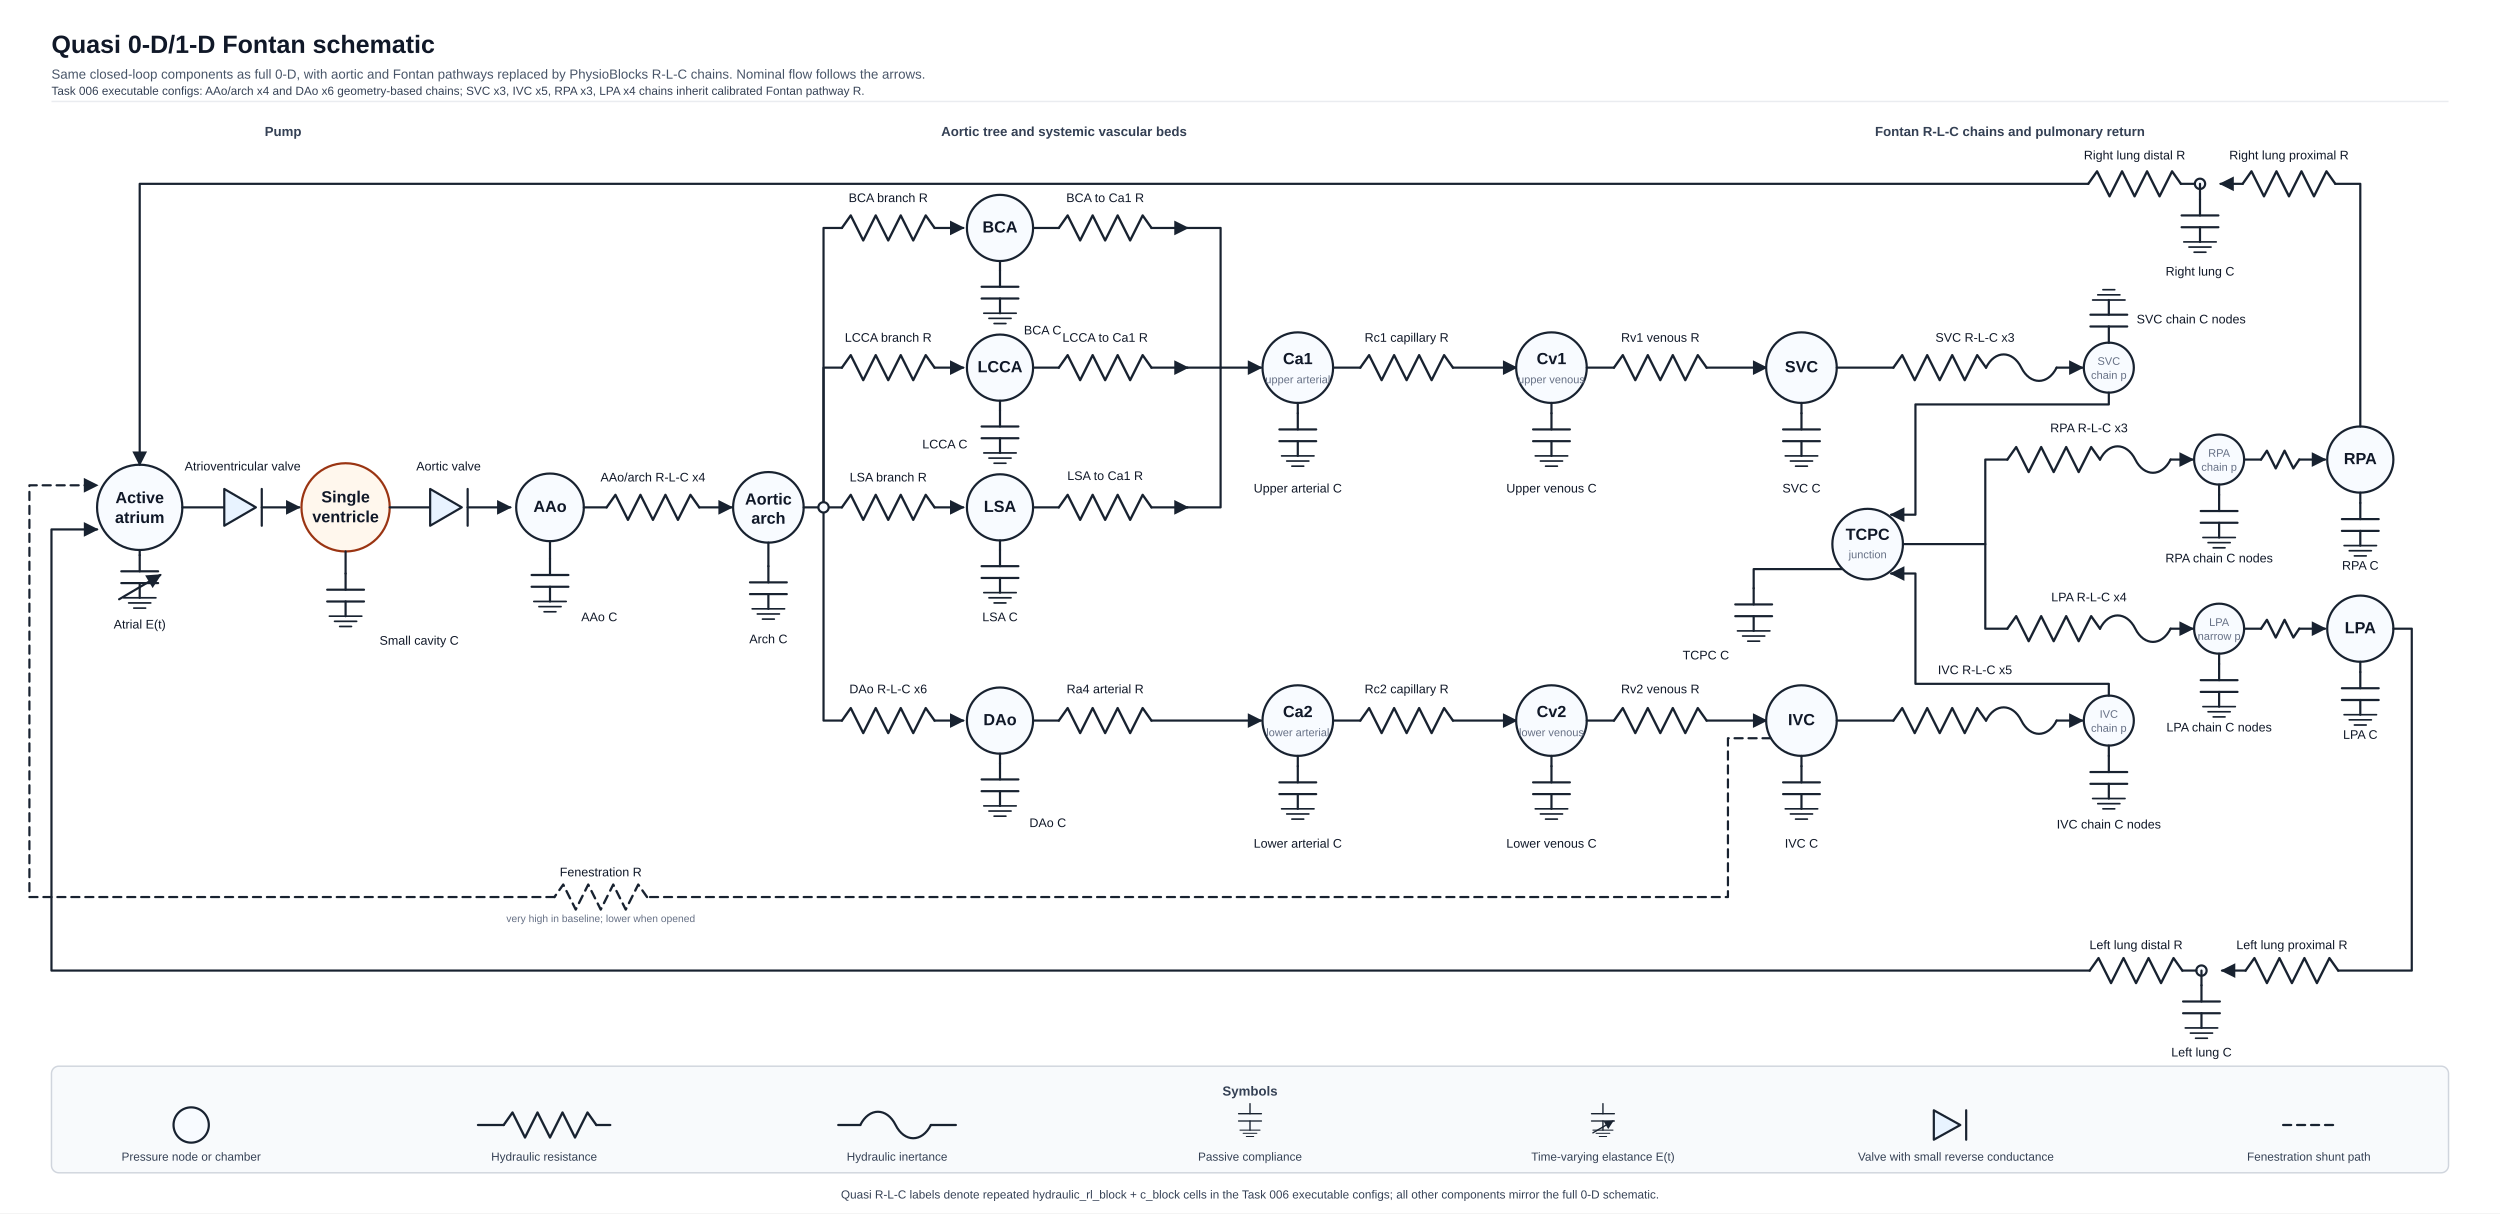
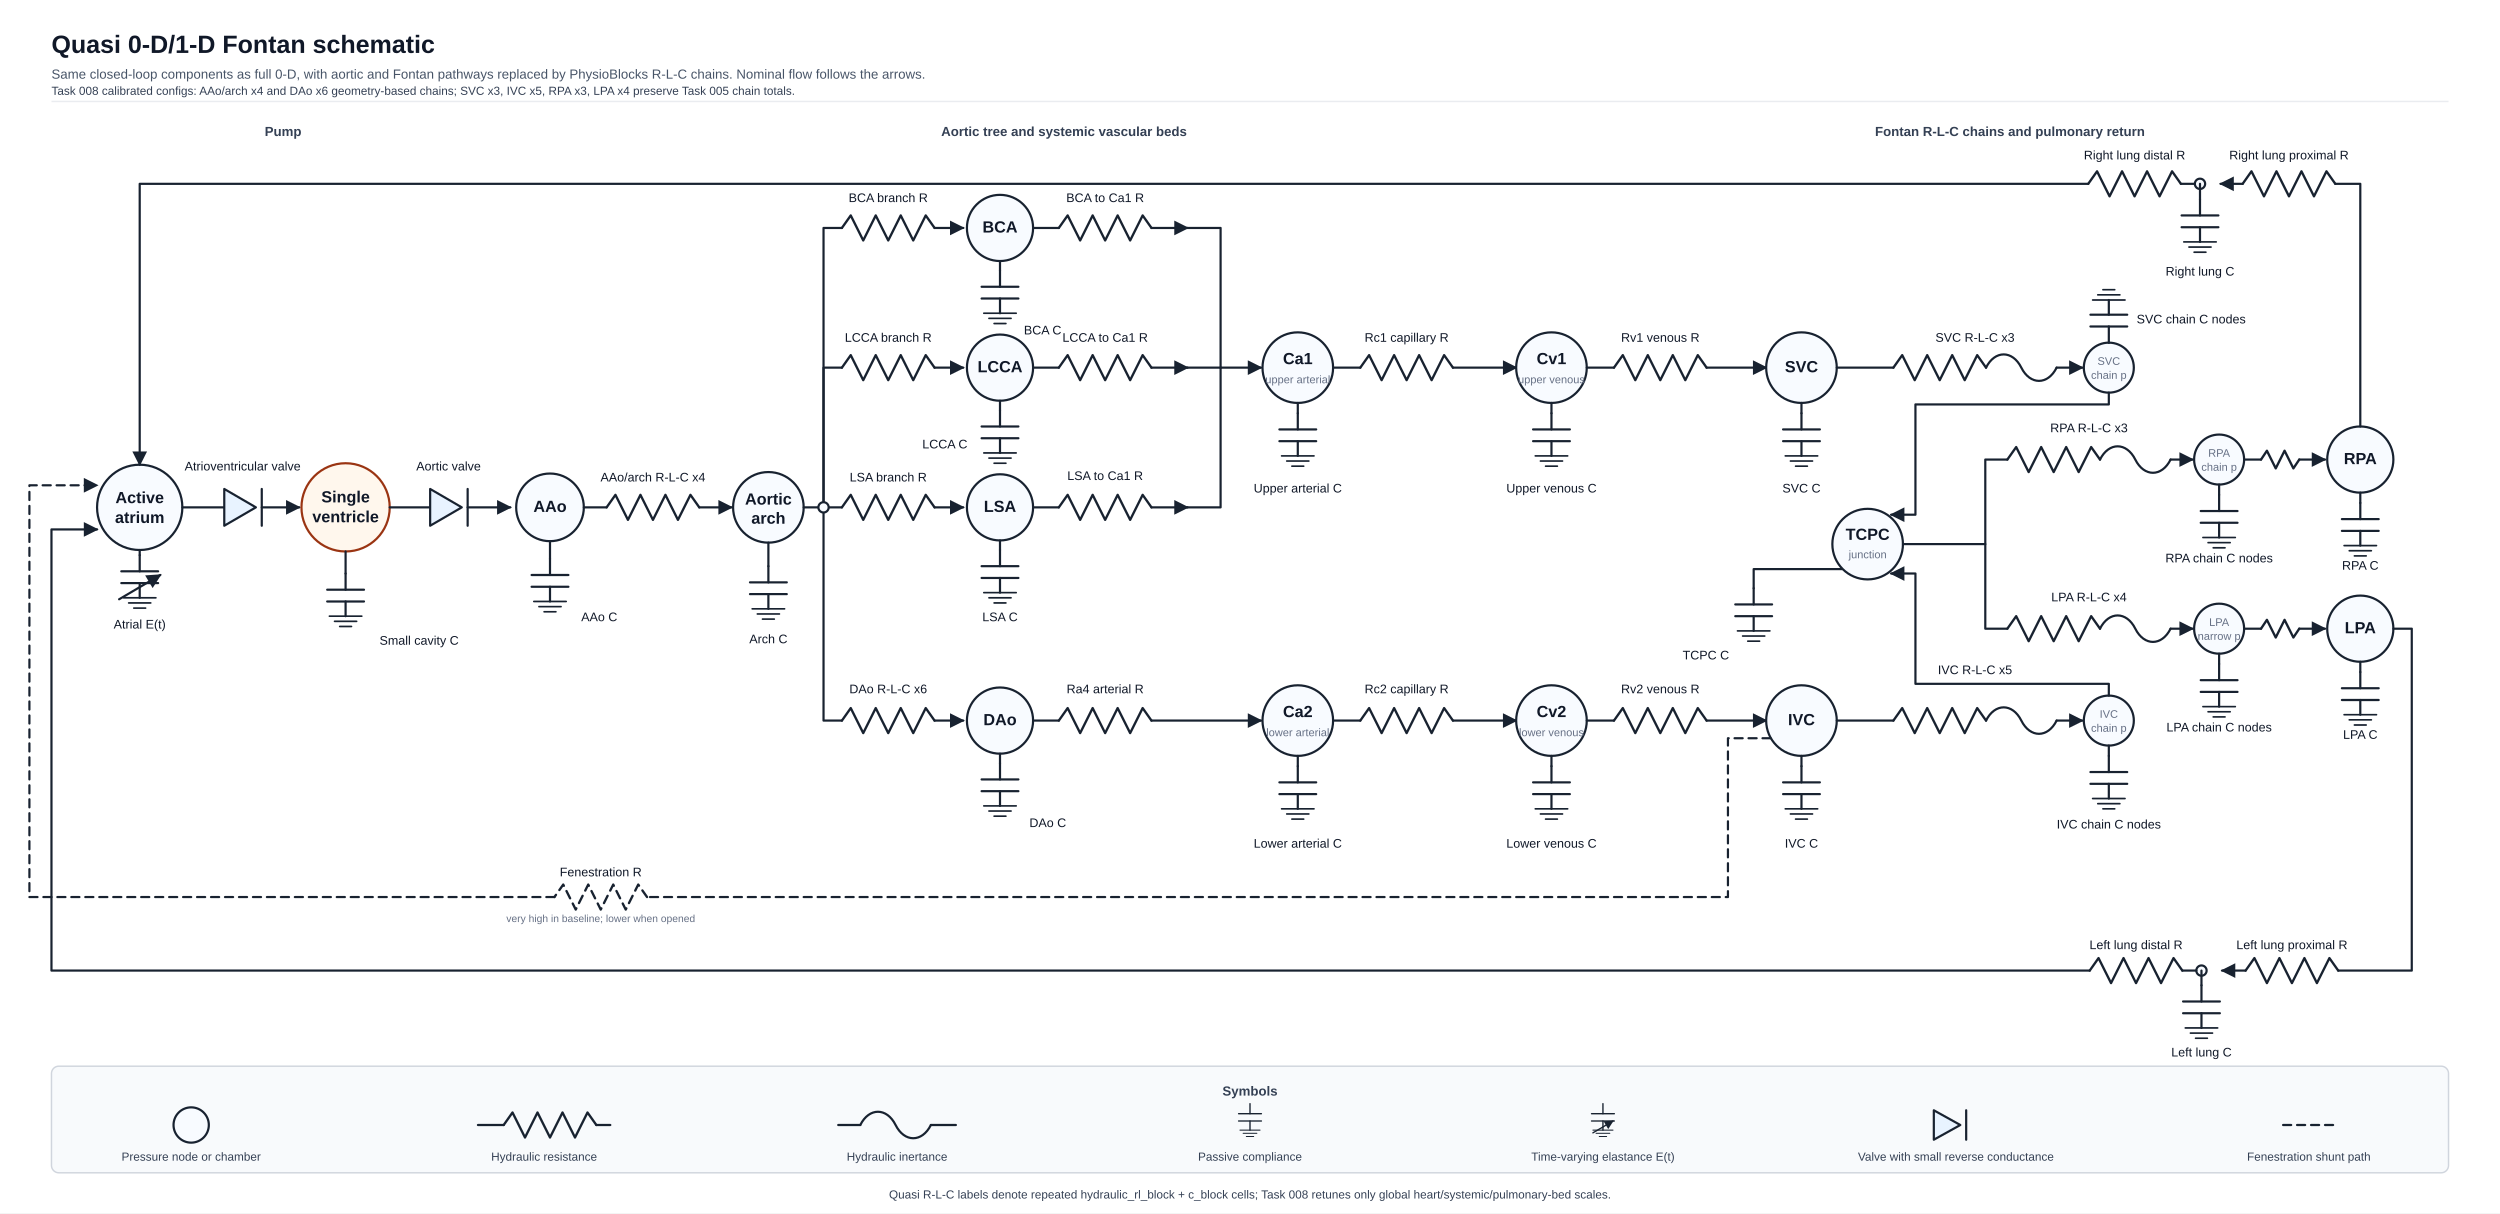
<svg xmlns="http://www.w3.org/2000/svg" width="3400" height="1650" viewBox="0 0 3400 1650" role="img" aria-labelledby="title desc">
  <defs>
    <marker id="arrow" viewBox="0 0 12 12" refX="10" refY="6" markerWidth="8" markerHeight="8" orient="auto-start-reverse">
      <path d="M 1 1 L 11 6 L 1 11 z" fill="#182230" />
    </marker>
    <style>
      .page { fill: #ffffff; }
      .title { font: 700 34px Arial, Helvetica, sans-serif; fill: #101828; }
      .subtitle { font: 18px Arial, Helvetica, sans-serif; fill: #475467; }
      .band-title { font: 700 18px Arial, Helvetica, sans-serif; fill: #344054; }
      .wire { fill: none; stroke: #182230; stroke-width: 3; stroke-linecap: round; stroke-linejoin: round; }
      .flow { fill: none; stroke: #182230; stroke-width: 3; stroke-linecap: round; stroke-linejoin: round; marker-end: url(#arrow); }
      .resistor { fill: none; stroke: #182230; stroke-width: 3.2; stroke-linecap: round; stroke-linejoin: round; }
      .inductor { fill: none; stroke: #182230; stroke-width: 3; stroke-linecap: round; stroke-linejoin: round; }
      .dash { stroke-dasharray: 11 8; }
      .node { fill: #f8fbff; stroke: #182230; stroke-width: 3; }
      .pump { fill: #fff7ed; stroke: #9a3412; stroke-width: 3; }
      .node-label { font: 700 22px Arial, Helvetica, sans-serif; fill: #101828; text-anchor: middle; dominant-baseline: middle; }
      .small { font: 15px Arial, Helvetica, sans-serif; fill: #667085; text-anchor: middle; dominant-baseline: middle; }
      .label { font: 17px Arial, Helvetica, sans-serif; fill: #101828; text-anchor: middle; dominant-baseline: middle; }
      .note { font: 14px Arial, Helvetica, sans-serif; fill: #667085; text-anchor: middle; dominant-baseline: middle; }
      .cap { fill: none; stroke: #182230; stroke-width: 3; stroke-linecap: round; }
      .ground { fill: none; stroke: #182230; stroke-width: 2.3; stroke-linecap: round; }
      .valve { fill: #e8f3ff; stroke: #182230; stroke-width: 3; stroke-linejoin: round; }
      .valve-line { stroke: #182230; stroke-width: 3; stroke-linecap: round; }
      .legend { fill: #f8fafc; stroke: #d0d5dd; stroke-width: 2; rx: 10; }
      .legend-text { font: 16px Arial, Helvetica, sans-serif; fill: #344054; dominant-baseline: middle; }
      .section-line { stroke: #eaecf0; stroke-width: 2; }
      .calibration { font: 16px Arial, Helvetica, sans-serif; fill: #344054; }
    </style>
    <g id="cap-down">
      <line x1="0" y1="0" x2="0" y2="22" class="wire" />
      <line x1="-25" y1="22" x2="25" y2="22" class="cap" />
      <line x1="-25" y1="38" x2="25" y2="38" class="cap" />
      <line x1="0" y1="38" x2="0" y2="58" class="wire" />
      <line x1="-22" y1="58" x2="22" y2="58" class="ground" />
      <line x1="-15" y1="65" x2="15" y2="65" class="ground" />
      <line x1="-8" y1="72" x2="8" y2="72" class="ground" />
    </g>
  </defs>
  <rect class="page" x="0" y="0" width="3400" height="1650" />
  <text class="title" x="70" y="72">Quasi 0-D/1-D Fontan schematic</text>
  <text class="subtitle" x="70" y="107">Same closed-loop components as full 0-D, with aortic and Fontan pathways replaced by PhysioBlocks R-L-C chains. Nominal flow follows the arrows.</text>
-   <text class="calibration" x="70" y="129">Task 006 executable configs: AAo/arch x4 and DAo x6 geometry-based chains; SVC x3, IVC x5, RPA x3, LPA x4 chains inherit calibrated Fontan pathway R.</text>
+   <text class="calibration" x="70" y="129">Task 008 calibrated configs: AAo/arch x4 and DAo x6 geometry-based chains; SVC x3, IVC x5, RPA x3, LPA x4 preserve Task 005 chain totals.</text>
  <line class="section-line" x1="70" y1="138" x2="3330" y2="138" />
  <text class="band-title" x="360" y="185">Pump</text>
  <text class="band-title" x="1280" y="185">Aortic tree and systemic vascular beds</text>
  <text class="band-title" x="2550" y="185">Fontan R-L-C chains and pulmonary return</text>
  <g transform="translate(0 80)">
    <circle class="node" cx="190" cy="610" r="58" />
    <text class="node-label" x="190" y="598">Active</text>
    <text class="node-label" x="190" y="625">atrium</text>
    <line class="wire" x1="190" y1="668" x2="190" y2="675" />
    <use href="#cap-down" transform="translate(190 675)" />
    <line class="flow" x1="162" y1="735" x2="218" y2="702" />
    <text class="label" x="190" y="770">Atrial E(t)</text>
    <line class="wire" x1="248" y1="610" x2="305" y2="610" />
    <polygon class="valve" points="305,585 305,635 348,610" />
    <line class="valve-line" x1="356" y1="585" x2="356" y2="635" />
    <line class="flow" x1="356" y1="610" x2="407" y2="610" />
    <text class="label" x="330" y="555">Atrioventricular valve</text>
    <circle class="pump" cx="470" cy="610" r="60" />
    <text class="node-label" x="470" y="597">Single</text>
    <text class="node-label" x="470" y="624">ventricle</text>
    <line class="wire" x1="470" y1="670" x2="470" y2="700" />
    <use href="#cap-down" transform="translate(470 700)" />
    <text class="label" x="570" y="792">Small cavity C</text>
    <line class="wire" x1="530" y1="610" x2="585" y2="610" />
    <polygon class="valve" points="585,585 585,635 628,610" />
    <line class="valve-line" x1="636" y1="585" x2="636" y2="635" />
    <line class="flow" x1="636" y1="610" x2="694" y2="610" />
    <text class="label" x="610" y="555">Aortic valve</text>
    <circle class="node" cx="748" cy="610" r="46" />
    <text class="node-label" x="748" y="610">AAo</text>
    <line class="wire" x1="748" y1="656" x2="748" y2="680" />
    <use href="#cap-down" transform="translate(748 680)" />
    <text class="label" x="815" y="760">AAo C</text>
    <line class="wire" x1="794" y1="610" x2="825" y2="610" />
    <polyline class="resistor" points="825,610 837,593 854,627 871,593 888,627 905,593 922,627 939,593 951,610" />
    <line class="flow" x1="951" y1="610" x2="995" y2="610" />
    <text class="label" x="888" y="570">AAo/arch R-L-C x4</text>
    <circle class="node" cx="1045" cy="610" r="48" />
    <text class="node-label" x="1045" y="600">Aortic</text>
    <text class="node-label" x="1045" y="626">arch</text>
    <line class="wire" x1="1045" y1="658" x2="1045" y2="690" />
    <use href="#cap-down" transform="translate(1045 690)" />
    <text class="label" x="1045" y="790">Arch C</text>
    <path class="wire" d="M 1093 610 L 1120 610 L 1120 230 L 1145 230" />
    <path class="wire" d="M 1120 610 L 1120 420 L 1145 420" />
    <path class="wire" d="M 1120 610 L 1145 610" />
    <path class="wire" d="M 1120 610 L 1120 900 L 1145 900" />
    <circle class="node" cx="1120" cy="610" r="7" />
    <polyline class="resistor" points="1145,230 1157,213 1174,247 1191,213 1208,247 1225,213 1242,247 1259,213 1271,230" />
    <line class="flow" x1="1271" y1="230" x2="1310" y2="230" />
    <text class="label" x="1208" y="190">BCA branch R</text>
    <circle class="node" cx="1360" cy="230" r="45" />
    <text class="node-label" x="1360" y="230">BCA</text>
    <line class="wire" x1="1360" y1="275" x2="1360" y2="288" />
    <use href="#cap-down" transform="translate(1360 288)" />
    <text class="label" x="1418" y="370">BCA C</text>
    <line class="wire" x1="1405" y1="230" x2="1440" y2="230" />
    <polyline class="resistor" points="1440,230 1452,213 1469,247 1486,213 1503,247 1520,213 1537,247 1554,213 1566,230" />
    <line class="flow" x1="1566" y1="230" x2="1615" y2="230" />
    <text class="label" x="1503" y="190">BCA to Ca1 R</text>
    <polyline class="resistor" points="1145,420 1157,403 1174,437 1191,403 1208,437 1225,403 1242,437 1259,403 1271,420" />
    <line class="flow" x1="1271" y1="420" x2="1310" y2="420" />
    <text class="label" x="1208" y="380">LCCA branch R</text>
    <circle class="node" cx="1360" cy="420" r="45" />
    <text class="node-label" x="1360" y="420">LCCA</text>
    <line class="wire" x1="1360" y1="465" x2="1360" y2="478" />
    <use href="#cap-down" transform="translate(1360 478)" />
    <text class="label" x="1285" y="525">LCCA C</text>
    <line class="wire" x1="1405" y1="420" x2="1440" y2="420" />
    <polyline class="resistor" points="1440,420 1452,403 1469,437 1486,403 1503,437 1520,403 1537,437 1554,403 1566,420" />
    <line class="flow" x1="1566" y1="420" x2="1615" y2="420" />
    <text class="label" x="1503" y="380">LCCA to Ca1 R</text>
    <polyline class="resistor" points="1145,610 1157,593 1174,627 1191,593 1208,627 1225,593 1242,627 1259,593 1271,610" />
    <line class="flow" x1="1271" y1="610" x2="1310" y2="610" />
    <text class="label" x="1208" y="570">LSA branch R</text>
    <circle class="node" cx="1360" cy="610" r="45" />
    <text class="node-label" x="1360" y="610">LSA</text>
    <line class="wire" x1="1360" y1="655" x2="1360" y2="668" />
    <use href="#cap-down" transform="translate(1360 668)" />
    <text class="label" x="1360" y="760">LSA C</text>
    <line class="wire" x1="1405" y1="610" x2="1440" y2="610" />
    <polyline class="resistor" points="1440,610 1452,593 1469,627 1486,593 1503,627 1520,593 1537,627 1554,593 1566,610" />
    <line class="flow" x1="1566" y1="610" x2="1615" y2="610" />
    <text class="label" x="1503" y="568">LSA to Ca1 R</text>
    <path class="wire" d="M 1615 230 L 1660 230 L 1660 420" />
    <path class="wire" d="M 1615 420 L 1660 420" />
    <path class="wire" d="M 1615 610 L 1660 610 L 1660 420" />
    <line class="flow" x1="1660" y1="420" x2="1715" y2="420" />
    <circle class="node" cx="1765" cy="420" r="48" />
    <text class="node-label" x="1765" y="409">Ca1</text>
    <text class="small" x="1765" y="437">upper arterial</text>
    <line class="wire" x1="1765" y1="468" x2="1765" y2="482" />
    <use href="#cap-down" transform="translate(1765 482)" />
    <text class="label" x="1765" y="585">Upper arterial C</text>
    <line class="wire" x1="1813" y1="420" x2="1850" y2="420" />
    <polyline class="resistor" points="1850,420 1862,403 1879,437 1896,403 1913,437 1930,403 1947,437 1964,403 1976,420" />
    <line class="flow" x1="1976" y1="420" x2="2062" y2="420" />
    <text class="label" x="1913" y="380">Rc1 capillary R</text>
    <circle class="node" cx="2110" cy="420" r="48" />
    <text class="node-label" x="2110" y="409">Cv1</text>
    <text class="small" x="2110" y="437">upper venous</text>
    <line class="wire" x1="2110" y1="468" x2="2110" y2="482" />
    <use href="#cap-down" transform="translate(2110 482)" />
    <text class="label" x="2110" y="585">Upper venous C</text>
    <line class="wire" x1="2158" y1="420" x2="2195" y2="420" />
    <polyline class="resistor" points="2195,420 2207,403 2224,437 2241,403 2258,437 2275,403 2292,437 2309,403 2321,420" />
    <line class="flow" x1="2321" y1="420" x2="2402" y2="420" />
    <text class="label" x="2258" y="380">Rv1 venous R</text>
    <circle class="node" cx="2450" cy="420" r="48" />
    <text class="node-label" x="2450" y="420">SVC</text>
    <line class="wire" x1="2450" y1="468" x2="2450" y2="482" />
    <use href="#cap-down" transform="translate(2450 482)" />
    <text class="label" x="2450" y="585">SVC C</text>
    <polyline class="resistor" points="1145,900 1157,883 1174,917 1191,883 1208,917 1225,883 1242,917 1259,883 1271,900" />
    <line class="flow" x1="1271" y1="900" x2="1310" y2="900" />
    <text class="label" x="1208" y="858">DAo R-L-C x6</text>
    <circle class="node" cx="1360" cy="900" r="45" />
    <text class="node-label" x="1360" y="900">DAo</text>
    <line class="wire" x1="1360" y1="945" x2="1360" y2="958" />
    <use href="#cap-down" transform="translate(1360 958)" />
    <text class="label" x="1425" y="1040">DAo C</text>
    <line class="wire" x1="1405" y1="900" x2="1440" y2="900" />
    <polyline class="resistor" points="1440,900 1452,883 1469,917 1486,883 1503,917 1520,883 1537,917 1554,883 1566,900" />
    <line class="flow" x1="1566" y1="900" x2="1715" y2="900" />
    <text class="label" x="1503" y="858">Ra4 arterial R</text>
    <circle class="node" cx="1765" cy="900" r="48" />
    <text class="node-label" x="1765" y="889">Ca2</text>
    <text class="small" x="1765" y="917">lower arterial</text>
    <line class="wire" x1="1765" y1="948" x2="1765" y2="962" />
    <use href="#cap-down" transform="translate(1765 962)" />
    <text class="label" x="1765" y="1068">Lower arterial C</text>
    <line class="wire" x1="1813" y1="900" x2="1850" y2="900" />
    <polyline class="resistor" points="1850,900 1862,883 1879,917 1896,883 1913,917 1930,883 1947,917 1964,883 1976,900" />
    <line class="flow" x1="1976" y1="900" x2="2062" y2="900" />
    <text class="label" x="1913" y="858">Rc2 capillary R</text>
    <circle class="node" cx="2110" cy="900" r="48" />
    <text class="node-label" x="2110" y="889">Cv2</text>
    <text class="small" x="2110" y="917">lower venous</text>
    <line class="wire" x1="2110" y1="948" x2="2110" y2="962" />
    <use href="#cap-down" transform="translate(2110 962)" />
    <text class="label" x="2110" y="1068">Lower venous C</text>
    <line class="wire" x1="2158" y1="900" x2="2195" y2="900" />
    <polyline class="resistor" points="2195,900 2207,883 2224,917 2241,883 2258,917 2275,883 2292,917 2309,883 2321,900" />
    <line class="flow" x1="2321" y1="900" x2="2402" y2="900" />
    <text class="label" x="2258" y="858">Rv2 venous R</text>
    <circle class="node" cx="2450" cy="900" r="48" />
    <text class="node-label" x="2450" y="900">IVC</text>
    <line class="wire" x1="2450" y1="948" x2="2450" y2="962" />
    <use href="#cap-down" transform="translate(2450 962)" />
    <text class="label" x="2450" y="1068">IVC C</text>
    <circle class="node" cx="2540" cy="660" r="48" />
    <text class="node-label" x="2540" y="648">TCPC</text>
    <text class="small" x="2540" y="675">junction</text>
    <path class="wire" d="M 2505 694 L 2385 694 L 2385 720" />
    <use href="#cap-down" transform="translate(2385 720)" />
    <text class="label" x="2320" y="812">TCPC C</text>
    <path class="wire" d="M 2498 420 L 2575 420" />
    <polyline class="resistor" points="2575,420 2587,403 2604,437 2621,403 2638,437 2655,403 2672,437 2689,403 2701,420" />
    <path class="inductor" d="M 2701 420 C 2713 396 2737 396 2749 420 C 2761 444 2785 444 2797 420" />
    <line class="flow" x1="2797" y1="420" x2="2832" y2="420" />
    <text class="label" x="2686" y="380">SVC R-L-C x3</text>
    <circle class="node" cx="2868" cy="420" r="34" />
    <text class="small" x="2868" y="412">SVC</text>
    <text class="small" x="2868" y="431">chain p</text>
    <line class="wire" x1="2868" y1="386" x2="2868" y2="386" />
    <use href="#cap-down" transform="translate(2868 386) rotate(180)" />
    <text class="label" x="2980" y="355">SVC chain C nodes</text>
    <path class="flow" d="M 2868 454 L 2868 470 L 2605 470 L 2605 620 L 2572 620" />
    <path class="wire" d="M 2498 900 L 2575 900" />
    <polyline class="resistor" points="2575,900 2587,883 2604,917 2621,883 2638,917 2655,883 2672,917 2689,883 2701,900" />
    <path class="inductor" d="M 2701 900 C 2713 876 2737 876 2749 900 C 2761 924 2785 924 2797 900" />
    <line class="flow" x1="2797" y1="900" x2="2832" y2="900" />
    <text class="label" x="2686" y="832">IVC R-L-C x5</text>
    <circle class="node" cx="2868" cy="900" r="34" />
    <text class="small" x="2868" y="892">IVC</text>
    <text class="small" x="2868" y="911">chain p</text>
    <line class="wire" x1="2868" y1="934" x2="2868" y2="948" />
    <use href="#cap-down" transform="translate(2868 948)" />
    <text class="label" x="2868" y="1042">IVC chain C nodes</text>
    <path class="flow" d="M 2868 866 L 2868 850 L 2605 850 L 2605 700 L 2572 700" />
    <path class="wire" d="M 2588 660 L 2700 660 L 2700 545 L 2730 545" />
    <polyline class="resistor" points="2730,545 2742,528 2759,562 2776,528 2793,562 2810,528 2827,562 2844,528 2856,545" />
    <path class="inductor" d="M 2856 545 C 2868 521 2892 521 2904 545 C 2916 569 2940 569 2952 545" />
    <line class="flow" x1="2952" y1="545" x2="2982" y2="545" />
    <text class="label" x="2841" y="503">RPA R-L-C x3</text>
    <circle class="node" cx="3018" cy="545" r="34" />
    <text class="small" x="3018" y="537">RPA</text>
    <text class="small" x="3018" y="556">chain p</text>
    <line class="wire" x1="3018" y1="579" x2="3018" y2="593" />
    <use href="#cap-down" transform="translate(3018 593)" />
    <text class="label" x="3018" y="680">RPA chain C nodes</text>
    <line class="wire" x1="3052" y1="545" x2="3075" y2="545" />
    <polyline class="resistor" points="3075,545 3083,533 3095,557 3107,533 3119,557 3127,545" />
    <line class="flow" x1="3127" y1="545" x2="3162" y2="545" />
    <circle class="node" cx="3210" cy="545" r="45" />
    <text class="node-label" x="3210" y="545">RPA</text>
    <line class="wire" x1="3210" y1="590" x2="3210" y2="604" />
    <use href="#cap-down" transform="translate(3210 604)" />
    <text class="label" x="3210" y="690">RPA C</text>
    <path class="wire" d="M 2700 660 L 2700 775 L 2730 775" />
    <polyline class="resistor" points="2730,775 2742,758 2759,792 2776,758 2793,792 2810,758 2827,792 2844,758 2856,775" />
    <path class="inductor" d="M 2856 775 C 2868 751 2892 751 2904 775 C 2916 799 2940 799 2952 775" />
    <line class="flow" x1="2952" y1="775" x2="2982" y2="775" />
    <text class="label" x="2841" y="733">LPA R-L-C x4</text>
    <circle class="node" cx="3018" cy="775" r="34" />
    <text class="small" x="3018" y="767">LPA</text>
    <text class="small" x="3018" y="786">narrow p</text>
    <line class="wire" x1="3018" y1="809" x2="3018" y2="823" />
    <use href="#cap-down" transform="translate(3018 823)" />
    <text class="label" x="3018" y="910">LPA chain C nodes</text>
    <line class="wire" x1="3052" y1="775" x2="3075" y2="775" />
    <polyline class="resistor" points="3075,775 3083,763 3095,787 3107,763 3119,787 3127,775" />
    <line class="flow" x1="3127" y1="775" x2="3162" y2="775" />
    <circle class="node" cx="3210" cy="775" r="45" />
    <text class="node-label" x="3210" y="775">LPA</text>
    <line class="wire" x1="3210" y1="820" x2="3210" y2="834" />
    <use href="#cap-down" transform="translate(3210 834)" />
    <text class="label" x="3210" y="920">LPA C</text>
    <path class="wire" d="M 3210 500 L 3210 170 L 3176 170" />
    <polyline class="resistor" points="3176,170 3164,153 3147,187 3130,153 3113,187 3096,153 3079,187 3062,153 3050,170" />
    <line class="flow" x1="3050" y1="170" x2="3020" y2="170" />
    <circle class="node" cx="2992" cy="170" r="7" />
    <line class="wire" x1="2992" y1="170" x2="2992" y2="191" />
    <use href="#cap-down" transform="translate(2992 191)" />
    <line class="wire" x1="2985" y1="170" x2="2966" y2="170" />
    <polyline class="resistor" points="2966,170 2954,153 2937,187 2920,153 2903,187 2886,153 2869,187 2852,153 2840,170" />
    <path class="flow" d="M 2840 170 L 190 170 L 190 552" />
    <text class="label" x="3113" y="132">Right lung proximal R</text>
    <text class="label" x="2903" y="132">Right lung distal R</text>
    <text class="label" x="2992" y="290">Right lung C</text>
    <path class="wire" d="M 3255 775 L 3280 775 L 3280 1240 L 3180 1240" />
    <polyline class="resistor" points="3180,1240 3168,1223 3151,1257 3134,1223 3117,1257 3100,1223 3083,1257 3066,1223 3054,1240" />
    <line class="flow" x1="3054" y1="1240" x2="3022" y2="1240" />
    <circle class="node" cx="2994" cy="1240" r="7" />
    <line class="wire" x1="2994" y1="1240" x2="2994" y2="1260" />
    <use href="#cap-down" transform="translate(2994 1260)" />
    <line class="wire" x1="2987" y1="1240" x2="2968" y2="1240" />
    <polyline class="resistor" points="2968,1240 2956,1223 2939,1257 2922,1223 2905,1257 2888,1223 2871,1257 2854,1223 2842,1240" />
    <path class="flow" d="M 2842 1240 L 70 1240 L 70 640 L 132 640" />
    <text class="label" x="3117" y="1206">Left lung proximal R</text>
    <text class="label" x="2905" y="1206">Left lung distal R</text>
    <text class="label" x="2994" y="1352">Left lung C</text>
    <path class="wire dash" d="M 2408 924 L 2350 924 L 2350 1140 L 880 1140" />
    <polyline class="resistor dash" points="880,1140 868,1123 851,1157 834,1123 817,1157 800,1123 783,1157 766,1123 754,1140" />
    <path class="flow dash" d="M 754 1140 L 40 1140 L 40 580 L 132 580" />
    <text class="label" x="817" y="1107">Fenestration R</text>
    <text class="note" x="817" y="1170">very high in baseline; lower when opened</text>
    <rect class="legend" x="70" y="1370" width="3260" height="145" />
    <text class="band-title" x="1700" y="1410" text-anchor="middle">Symbols</text>
    <circle class="node" cx="260" cy="1450" r="24" />
    <text class="legend-text" x="260" y="1494" text-anchor="middle">Pressure node or chamber</text>
    <line class="wire" x1="650" y1="1450" x2="685" y2="1450" />
    <polyline class="resistor" points="685,1450 697,1433 714,1467 731,1433 748,1467 765,1433 782,1467 799,1433 811,1450" />
    <line class="wire" x1="811" y1="1450" x2="830" y2="1450" />
    <text class="legend-text" x="740" y="1494" text-anchor="middle">Hydraulic resistance</text>
    <line class="wire" x1="1140" y1="1450" x2="1170" y2="1450" />
    <path class="inductor" d="M 1170 1450 C 1182 1426 1206 1426 1218 1450 C 1230 1474 1254 1474 1266 1450" />
    <line class="wire" x1="1266" y1="1450" x2="1300" y2="1450" />
    <text class="legend-text" x="1220" y="1494" text-anchor="middle">Hydraulic inertance</text>
    <g transform="translate(1700 1421) scale(.62)">
      <use href="#cap-down" />
    </g>
    <text class="legend-text" x="1700" y="1494" text-anchor="middle">Passive compliance</text>
    <g transform="translate(2180 1421) scale(.62)">
      <use href="#cap-down" />
      <line class="flow" x1="-22" y1="64" x2="22" y2="38" />
    </g>
    <text class="legend-text" x="2180" y="1494" text-anchor="middle">Time-varying elastance E(t)</text>
    <polygon class="valve" points="2630,1430 2630,1470 2666,1450" />
    <line class="valve-line" x1="2674" y1="1430" x2="2674" y2="1470" />
    <text class="legend-text" x="2660" y="1494" text-anchor="middle">Valve with small reverse conductance</text>
    <line class="wire dash" x1="3105" y1="1450" x2="3175" y2="1450" />
    <text class="legend-text" x="3140" y="1494" text-anchor="middle">Fenestration shunt path</text>
-     <text class="calibration" x="1700" y="1550" text-anchor="middle">Quasi R-L-C labels denote repeated hydraulic_rl_block + c_block cells in the Task 006 executable configs; all other components mirror the full 0-D schematic.</text>
+     <text class="calibration" x="1700" y="1550" text-anchor="middle">Quasi R-L-C labels denote repeated hydraulic_rl_block + c_block cells; Task 008 retunes only global heart/systemic/pulmonary-bed scales.</text>
  </g>
</svg>
